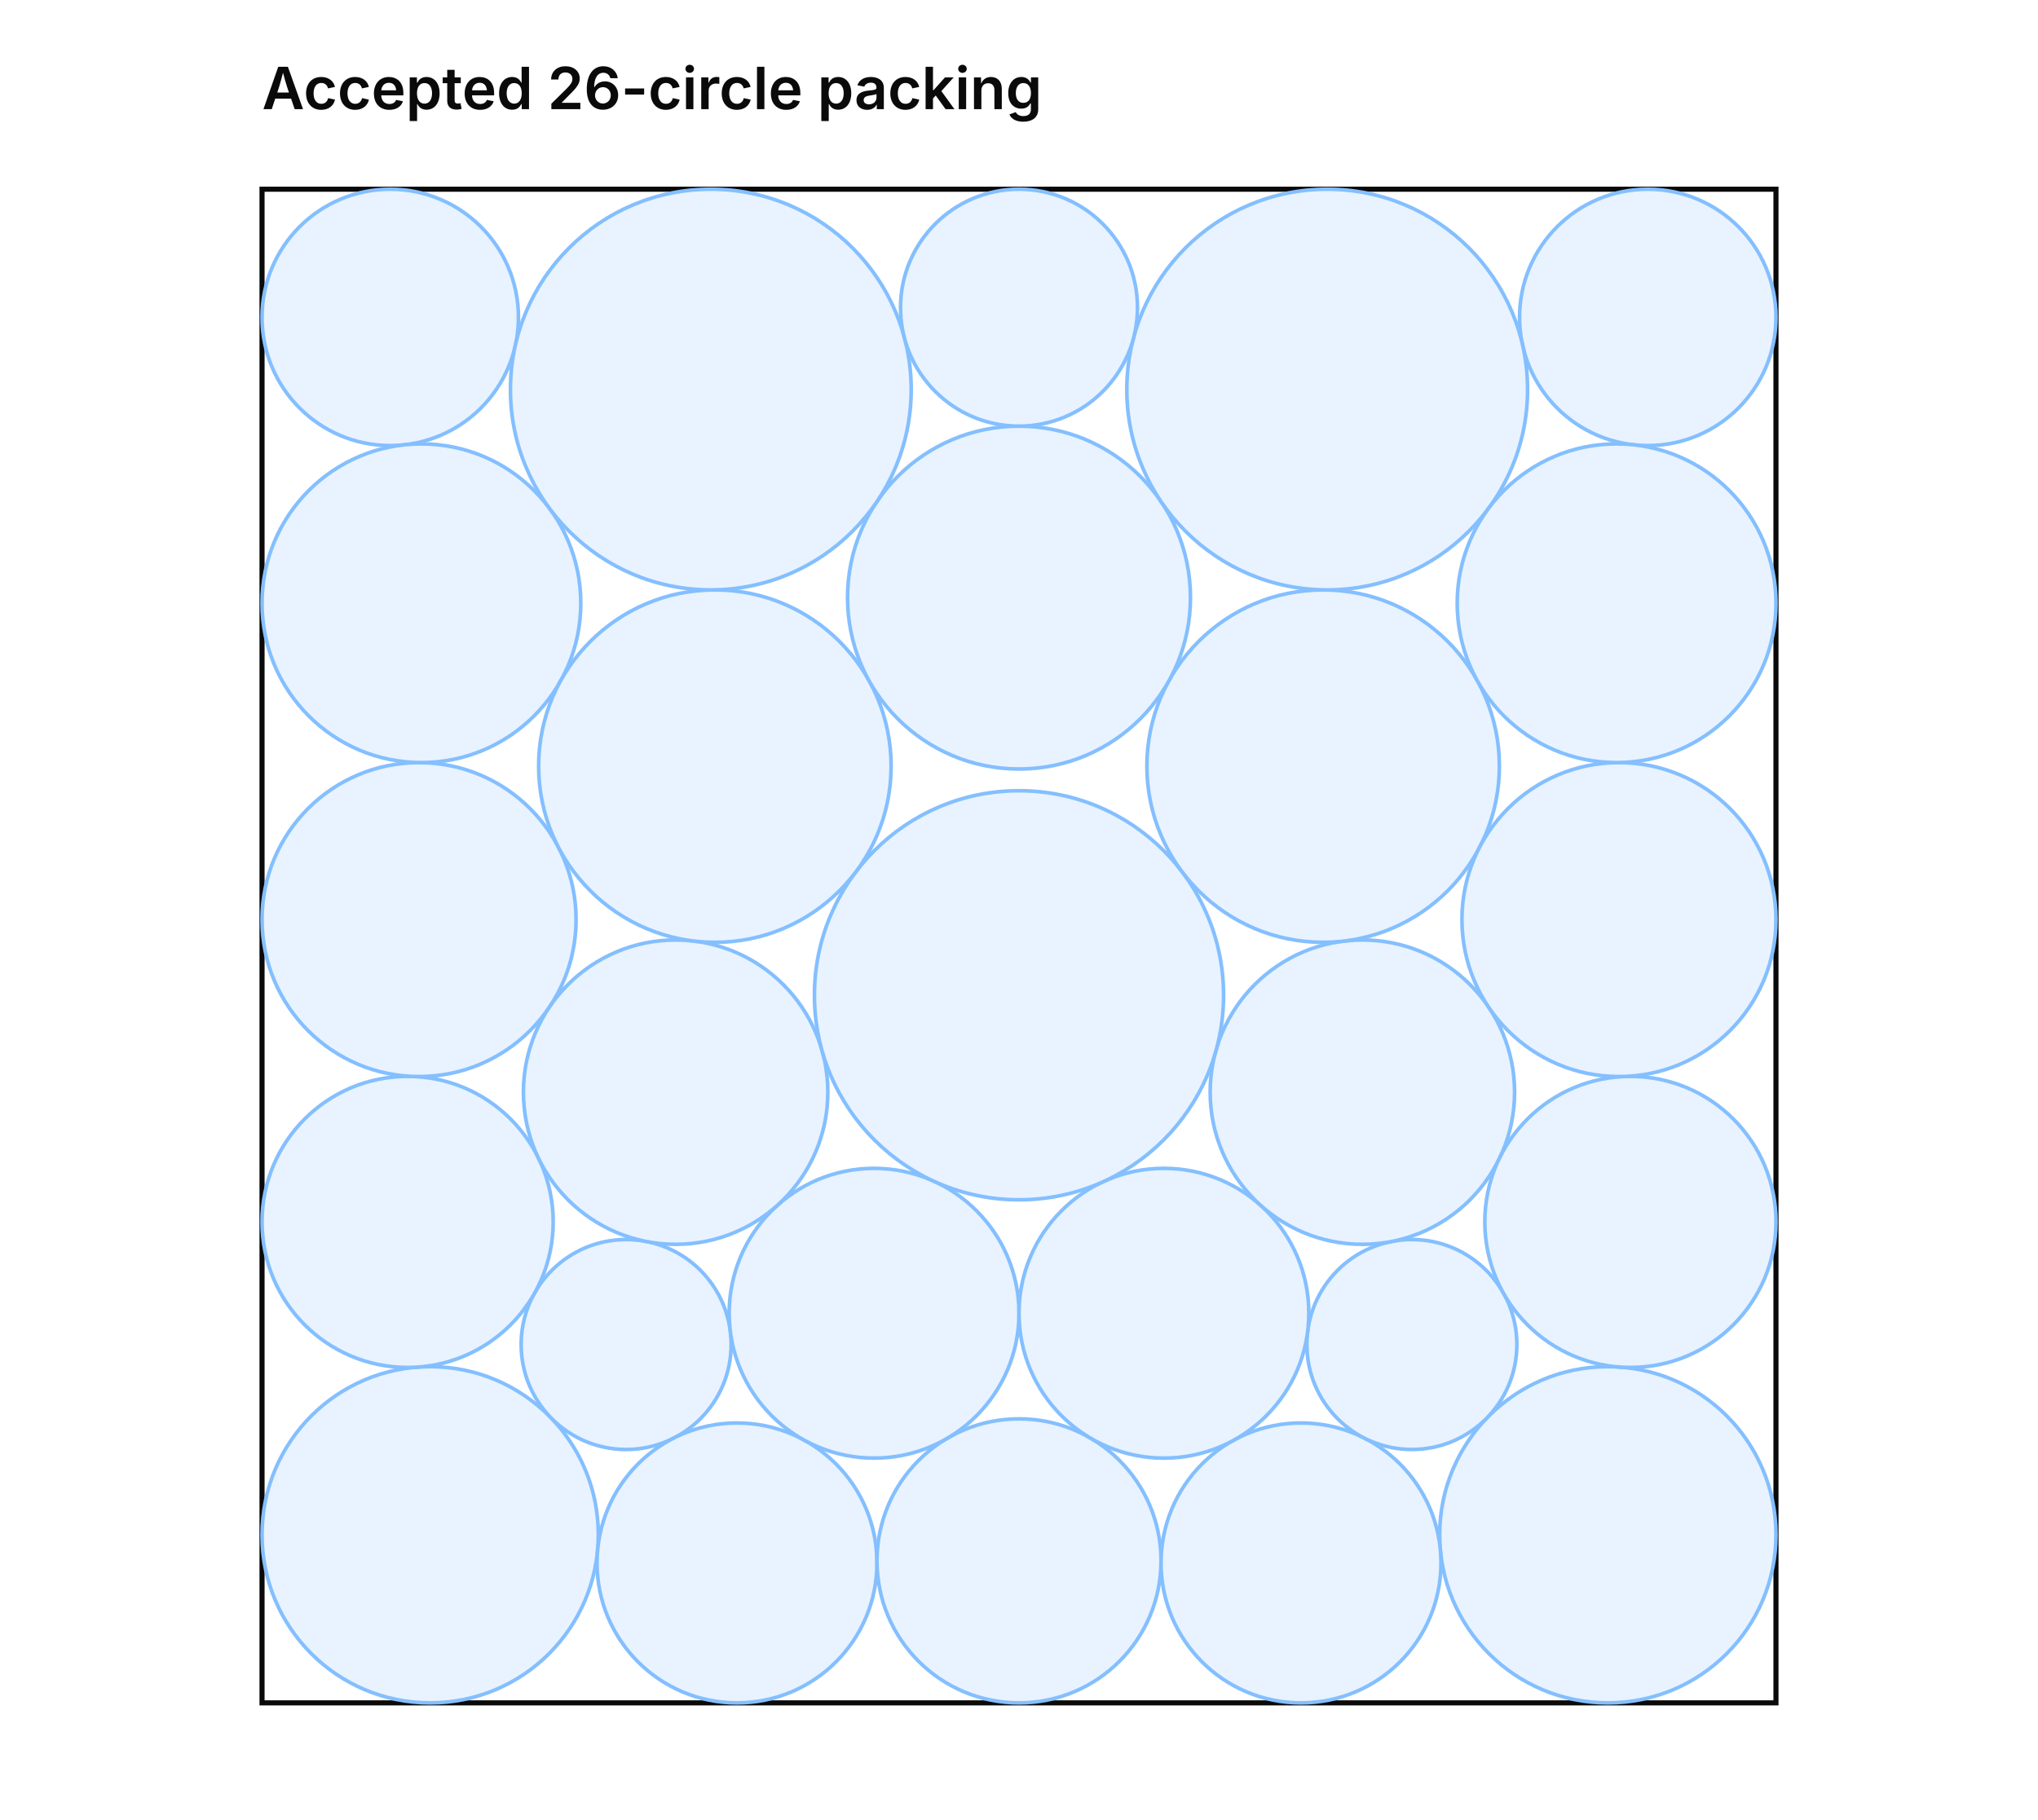
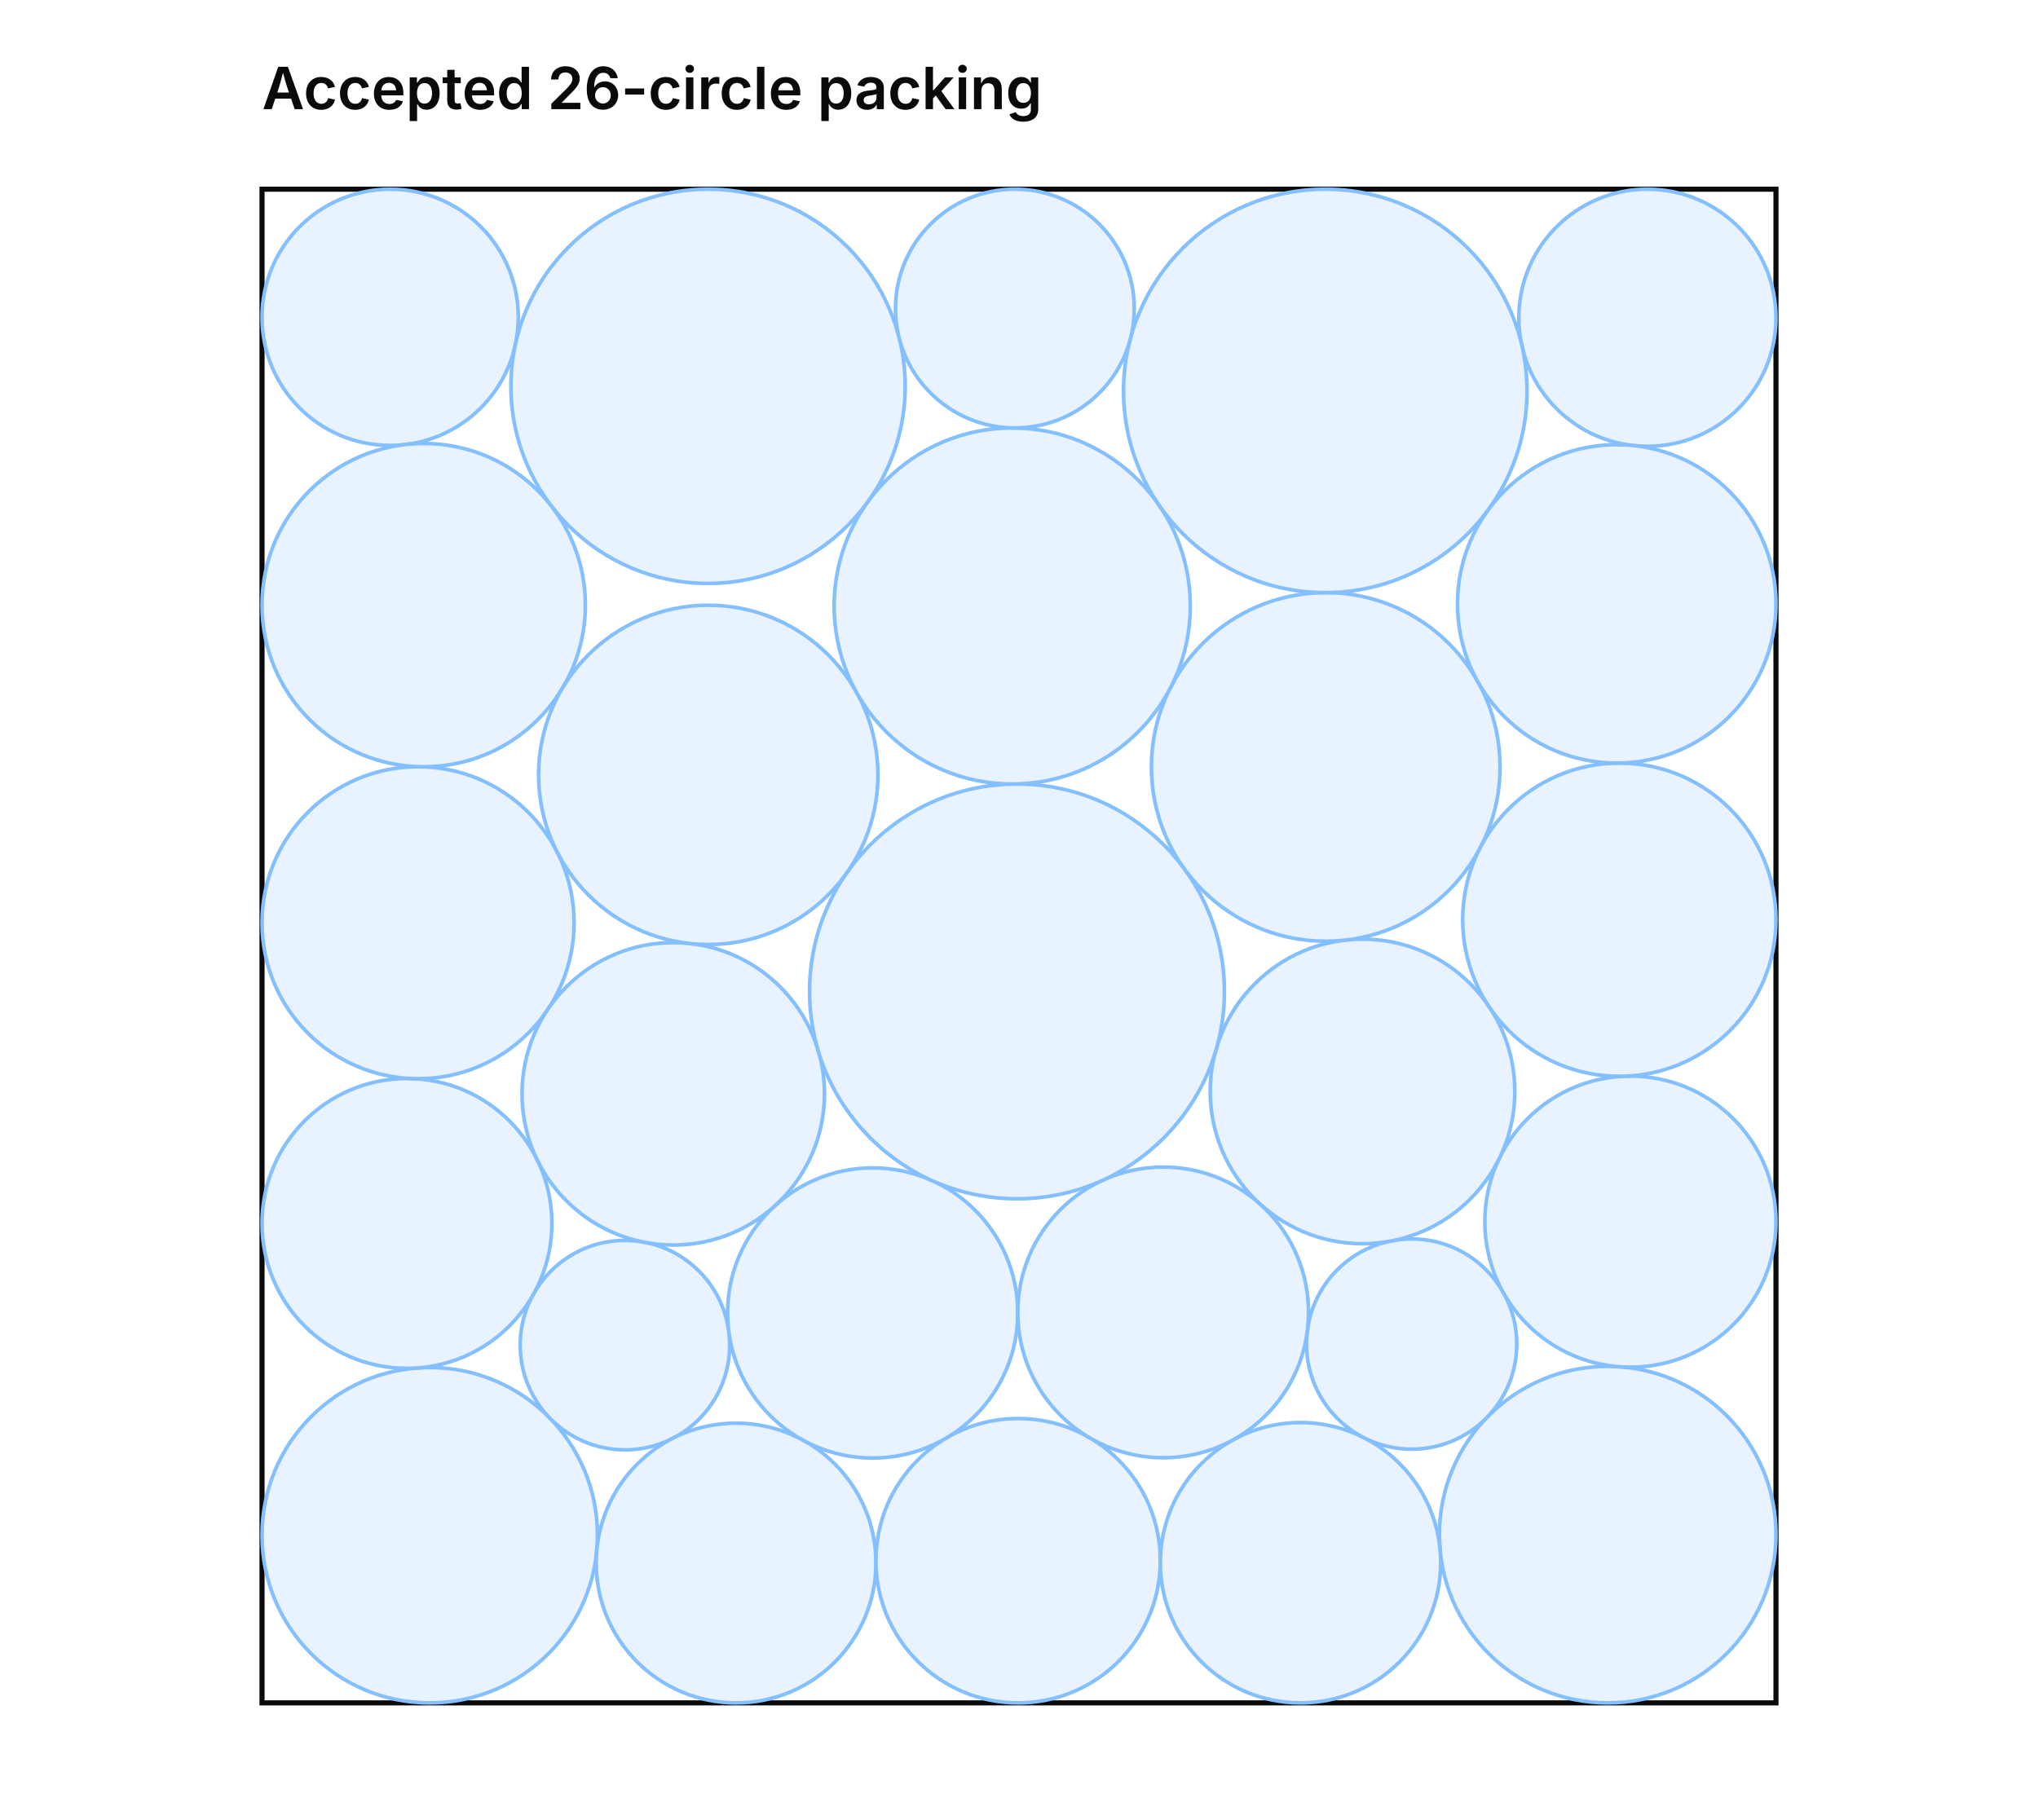
<svg xmlns="http://www.w3.org/2000/svg" viewBox="0 0 560 500" role="img">
  <style>text{font-family:Inter,Arial,sans-serif;fill:#0a0a0a}.muted{fill:#667085;font-size:12px}.axis{stroke:#98a2b3;stroke-width:1;fill:none}.grid{stroke:#e4e7ec;stroke-width:1}.accent{fill:#0b84fe;stroke:#006bd6}.soft{fill:#e8f3ff;stroke:#84bfff}.line{stroke:#0a0a0a;stroke-width:2;fill:none}</style>
  <text x="72" y="30" font-size="16" font-weight="600">Accepted 26-circle packing</text>
  <rect x="72" y="52" width="416" height="416" fill="none" stroke="#0a0a0a" stroke-width="1.4" />
-   <circle class="soft" cx="118.202" cy="421.798" r="46.202" />
-   <circle class="soft" cx="441.798" cy="421.798" r="46.202" />
-   <circle class="soft" cx="107.230" cy="87.230" r="35.230" />
-   <circle class="soft" cx="452.770" cy="87.230" r="35.230" />
-   <circle class="soft" cx="172.049" cy="369.512" r="28.853" />
-   <circle class="soft" cx="202.512" cy="429.538" r="38.462" />
-   <circle class="soft" cx="280.000" cy="428.971" r="39.029" />
-   <circle class="soft" cx="357.488" cy="429.538" r="38.462" />
-   <circle class="soft" cx="387.951" cy="369.512" r="28.853" />
-   <circle class="soft" cx="112.002" cy="335.817" r="40.002" />
-   <circle class="soft" cx="240.181" cy="360.916" r="39.819" />
-   <circle class="soft" cx="319.819" cy="360.916" r="39.819" />
-   <circle class="soft" cx="374.352" cy="300.156" r="41.824" />
-   <circle class="soft" cx="447.998" cy="335.817" r="40.002" />
-   <circle class="soft" cx="115.146" cy="252.728" r="43.146" />
-   <circle class="soft" cx="185.648" cy="300.156" r="41.824" />
-   <circle class="soft" cx="280.000" cy="273.528" r="56.213" />
-   <circle class="soft" cx="363.569" cy="210.548" r="48.430" />
-   <circle class="soft" cx="444.854" cy="252.728" r="43.146" />
-   <circle class="soft" cx="115.795" cy="165.789" r="43.795" />
-   <circle class="soft" cx="196.431" cy="210.548" r="48.430" />
-   <circle class="soft" cx="280.000" cy="164.234" r="47.114" />
-   <circle class="soft" cx="364.683" cy="107.062" r="55.062" />
-   <circle class="soft" cx="444.205" cy="165.789" r="43.795" />
-   <circle class="soft" cx="195.317" cy="107.062" r="55.062" />
-   <circle class="soft" cx="280.000" cy="84.560" r="32.560" />
+   <circle class="soft" cx="118.084" cy="421.916" r="46.084" />
+   <circle class="soft" cx="441.759" cy="421.759" r="46.241" />
+   <circle class="soft" cx="107.210" cy="87.210" r="35.210" />
+   <circle class="soft" cx="452.671" cy="87.329" r="35.329" />
+   <circle class="soft" cx="171.720" cy="369.688" r="28.779" />
+   <circle class="soft" cx="202.256" cy="429.565" r="38.435" />
+   <circle class="soft" cx="279.762" cy="428.926" r="39.074" />
+   <circle class="soft" cx="357.352" cy="429.482" r="38.518" />
+   <circle class="soft" cx="387.891" cy="369.391" r="28.887" />
+   <circle class="soft" cx="111.825" cy="336.236" r="39.825" />
+   <circle class="soft" cx="448.001" cy="335.745" r="39.999" />
+   <circle class="soft" cx="114.873" cy="253.594" r="42.873" />
+   <circle class="soft" cx="239.797" cy="360.845" r="39.870" />
+   <circle class="soft" cx="319.611" cy="360.693" r="39.944" />
+   <circle class="soft" cx="374.393" cy="299.954" r="41.850" />
+   <circle class="soft" cx="184.998" cy="300.616" r="41.558" />
+   <circle class="soft" cx="279.446" cy="272.465" r="56.996" />
+   <circle class="soft" cx="364.286" cy="210.773" r="47.902" />
+   <circle class="soft" cx="444.958" cy="252.760" r="43.042" />
+   <circle class="soft" cx="116.425" cy="166.310" r="44.425" />
+   <circle class="soft" cx="194.614" cy="212.960" r="46.624" />
+   <circle class="soft" cx="278.141" cy="166.543" r="48.934" />
+   <circle class="soft" cx="364.161" cy="107.436" r="55.436" />
+   <circle class="soft" cx="444.244" cy="165.964" r="43.756" />
+   <circle class="soft" cx="194.558" cy="106.172" r="54.172" />
+   <circle class="soft" cx="278.870" cy="84.806" r="32.806" />
</svg>
